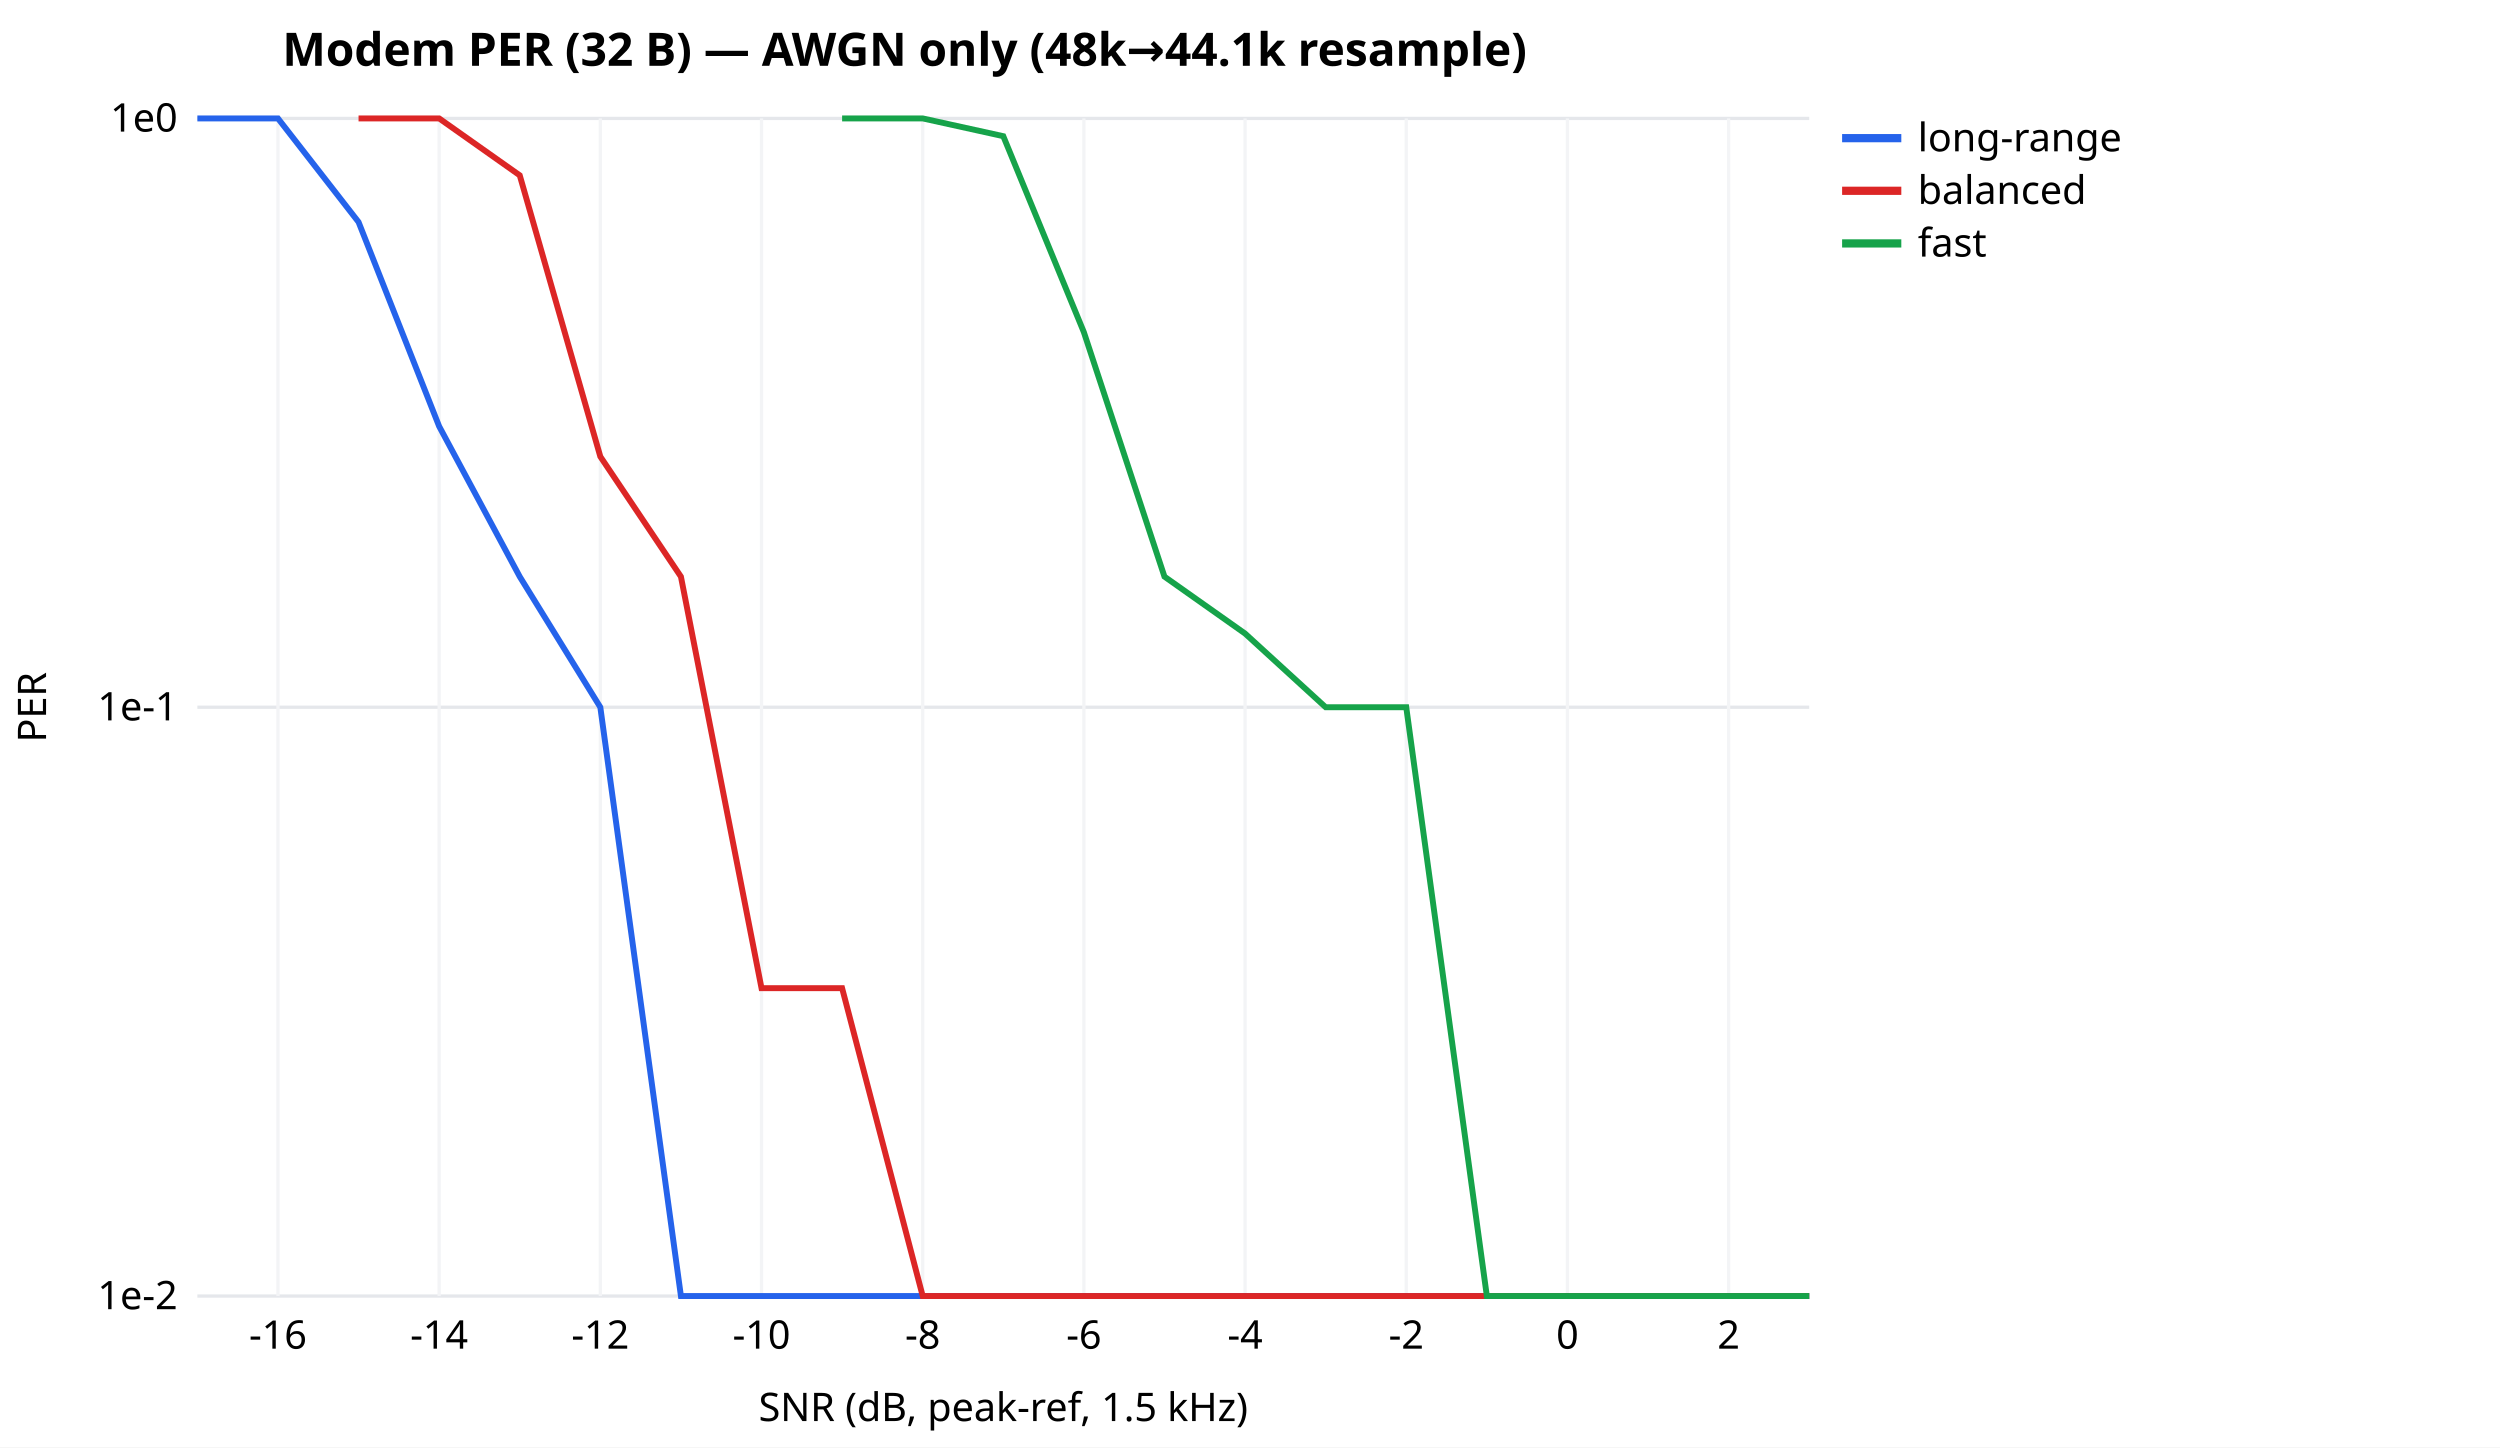
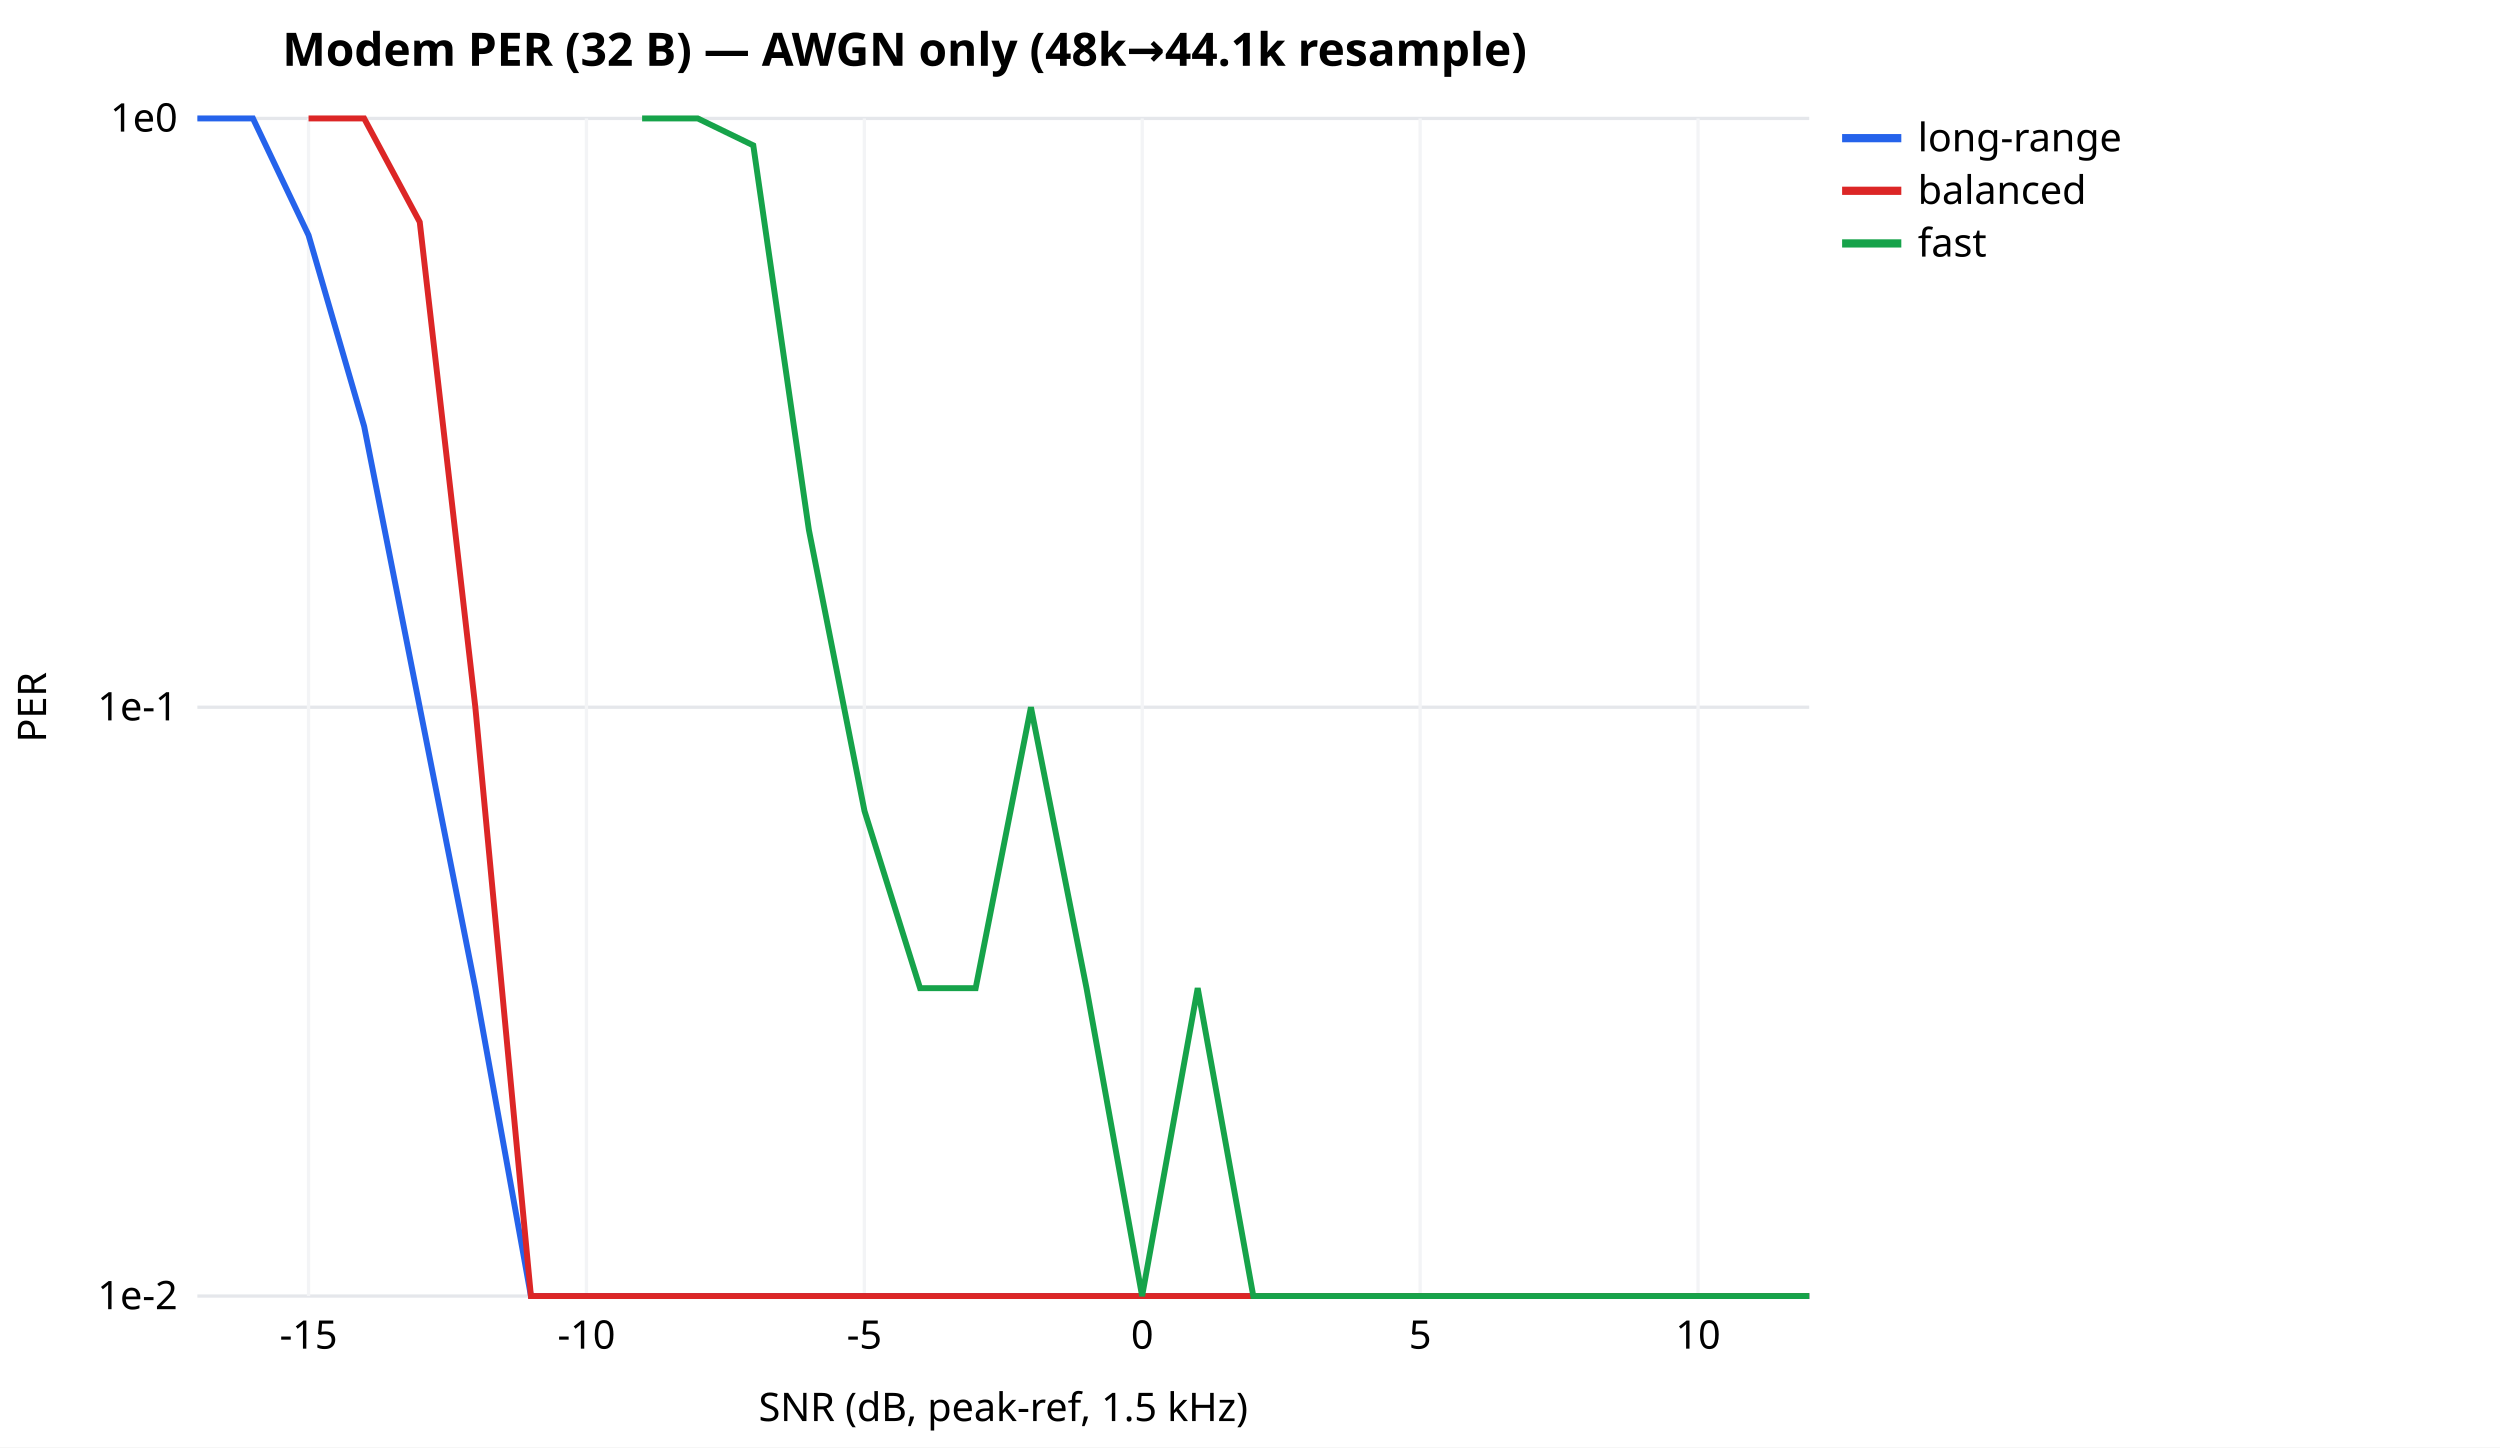
<svg xmlns="http://www.w3.org/2000/svg" viewBox="0 0 760 440" font-family="system-ui,sans-serif" font-size="12">
  <rect width="760" height="440" fill="#fff" />
  <text x="275" y="20" text-anchor="middle" font-size="14" font-weight="600">Modem PER (32 B) — AWGN only (48k→44.1k resample)</text>
  <line x1="60" x2="550" y1="394" y2="394" stroke="#e5e7eb" />
  <text x="54" y="398" text-anchor="end">1e-2</text>
  <line x1="60" x2="550" y1="215" y2="215" stroke="#e5e7eb" />
  <text x="54" y="219" text-anchor="end">1e-1</text>
  <line x1="60" x2="550" y1="36" y2="36" stroke="#e5e7eb" />
  <text x="54" y="40" text-anchor="end">1e0</text>
-   <line x1="84.5" x2="84.5" y1="36" y2="394" stroke="#f3f4f6" />
-   <text x="84.5" y="410" text-anchor="middle">-16</text>
-   <line x1="133.5" x2="133.5" y1="36" y2="394" stroke="#f3f4f6" />
-   <text x="133.5" y="410" text-anchor="middle">-14</text>
-   <line x1="182.5" x2="182.5" y1="36" y2="394" stroke="#f3f4f6" />
-   <text x="182.5" y="410" text-anchor="middle">-12</text>
-   <line x1="231.5" x2="231.5" y1="36" y2="394" stroke="#f3f4f6" />
-   <text x="231.5" y="410" text-anchor="middle">-10</text>
-   <line x1="280.5" x2="280.5" y1="36" y2="394" stroke="#f3f4f6" />
-   <text x="280.5" y="410" text-anchor="middle">-8</text>
-   <line x1="329.5" x2="329.5" y1="36" y2="394" stroke="#f3f4f6" />
-   <text x="329.5" y="410" text-anchor="middle">-6</text>
-   <line x1="378.5" x2="378.5" y1="36" y2="394" stroke="#f3f4f6" />
-   <text x="378.5" y="410" text-anchor="middle">-4</text>
-   <line x1="427.5" x2="427.5" y1="36" y2="394" stroke="#f3f4f6" />
-   <text x="427.5" y="410" text-anchor="middle">-2</text>
-   <line x1="476.5" x2="476.5" y1="36" y2="394" stroke="#f3f4f6" />
-   <text x="476.5" y="410" text-anchor="middle">0</text>
-   <line x1="525.5" x2="525.5" y1="36" y2="394" stroke="#f3f4f6" />
-   <text x="525.5" y="410" text-anchor="middle">2</text>
+   <line x1="93.793" x2="93.793" y1="36" y2="394" stroke="#f3f4f6" />
+   <text x="93.793" y="410" text-anchor="middle">-15</text>
+   <line x1="178.276" x2="178.276" y1="36" y2="394" stroke="#f3f4f6" />
+   <text x="178.276" y="410" text-anchor="middle">-10</text>
+   <line x1="262.759" x2="262.759" y1="36" y2="394" stroke="#f3f4f6" />
+   <text x="262.759" y="410" text-anchor="middle">-5</text>
+   <line x1="347.241" x2="347.241" y1="36" y2="394" stroke="#f3f4f6" />
+   <text x="347.241" y="410" text-anchor="middle">0</text>
+   <line x1="431.724" x2="431.724" y1="36" y2="394" stroke="#f3f4f6" />
+   <text x="431.724" y="410" text-anchor="middle">5</text>
+   <line x1="516.207" x2="516.207" y1="36" y2="394" stroke="#f3f4f6" />
+   <text x="516.207" y="410" text-anchor="middle">10</text>
  <text x="305" y="432" text-anchor="middle">SNR (dB, peak-ref, 1.5 kHz)</text>
  <text x="14" y="215" text-anchor="middle" transform="rotate(-90 14 215)">PER</text>
-   <polyline fill="none" stroke="#2563eb" stroke-width="1.8" points="550.0,394.0 525.5,394.0 501.0,394.0 476.5,394.0 452.0,394.0 427.5,394.0 403.0,394.0 378.5,394.0 354.0,394.0 329.5,394.0 305.0,394.0 280.5,394.0 256.0,394.0 231.5,394.0 207.0,394.0 182.5,215.0 158.0,175.3 133.5,129.6 109.0,67.5 84.5,36.0 60.0,36.0" />
+   <polyline fill="none" stroke="#2563eb" stroke-width="1.8" points="550.0,394.0 533.1,394.0 516.2,394.0 499.3,394.0 482.4,394.0 465.5,394.0 448.6,394.0 431.7,394.0 414.8,394.0 397.9,394.0 381.0,394.0 364.1,394.0 347.2,394.0 330.3,394.0 313.4,394.0 296.6,394.0 279.7,394.0 262.8,394.0 245.9,394.0 229.0,394.0 212.1,394.0 195.2,394.0 178.3,394.0 161.4,394.0 144.5,300.4 127.6,215.0 110.7,129.6 93.8,71.5 76.9,36.0 60.0,36.0" />
  <line x1="560" x2="578" y1="42" y2="42" stroke="#2563eb" stroke-width="2.5" />
  <text x="583" y="46">long-range</text>
-   <polyline fill="none" stroke="#dc2626" stroke-width="1.8" points="550.0,394.0 525.5,394.0 501.0,394.0 476.5,394.0 452.0,394.0 427.5,394.0 403.0,394.0 378.5,394.0 354.0,394.0 329.5,394.0 305.0,394.0 280.5,394.0 256.0,300.4 231.5,300.4 207.0,175.3 182.5,138.8 158.0,53.3 133.5,36.0 109.0,36.0" />
+   <polyline fill="none" stroke="#dc2626" stroke-width="1.8" points="550.0,394.0 533.1,394.0 516.2,394.0 499.3,394.0 482.4,394.0 465.5,394.0 448.6,394.0 431.7,394.0 414.8,394.0 397.9,394.0 381.0,394.0 364.1,394.0 347.2,394.0 330.3,394.0 313.4,394.0 296.6,394.0 279.7,394.0 262.8,394.0 245.9,394.0 229.0,394.0 212.1,394.0 195.2,394.0 178.3,394.0 161.4,394.0 144.5,215.0 127.6,67.5 110.7,36.0 93.8,36.0" />
  <line x1="560" x2="578" y1="58" y2="58" stroke="#dc2626" stroke-width="2.5" />
  <text x="583" y="62">balanced</text>
-   <polyline fill="none" stroke="#16a34a" stroke-width="1.8" points="550.0,394.0 525.5,394.0 501.0,394.0 476.5,394.0 452.0,394.0 427.5,215.0 403.0,215.0 378.5,192.6 354.0,175.3 329.5,101.0 305.0,41.4 280.5,36.0 256.0,36.0" />
+   <polyline fill="none" stroke="#16a34a" stroke-width="1.8" points="550.0,394.0 533.1,394.0 516.2,394.0 499.3,394.0 482.4,394.0 465.5,394.0 448.6,394.0 431.7,394.0 414.8,394.0 397.9,394.0 381.0,394.0 364.1,300.4 347.2,394.0 330.3,300.4 313.4,215.0 296.6,300.4 279.7,300.4 262.8,246.5 245.9,161.1 229.0,44.2 212.1,36.0 195.2,36.0" />
  <line x1="560" x2="578" y1="74" y2="74" stroke="#16a34a" stroke-width="2.5" />
  <text x="583" y="78">fast</text>
</svg>
